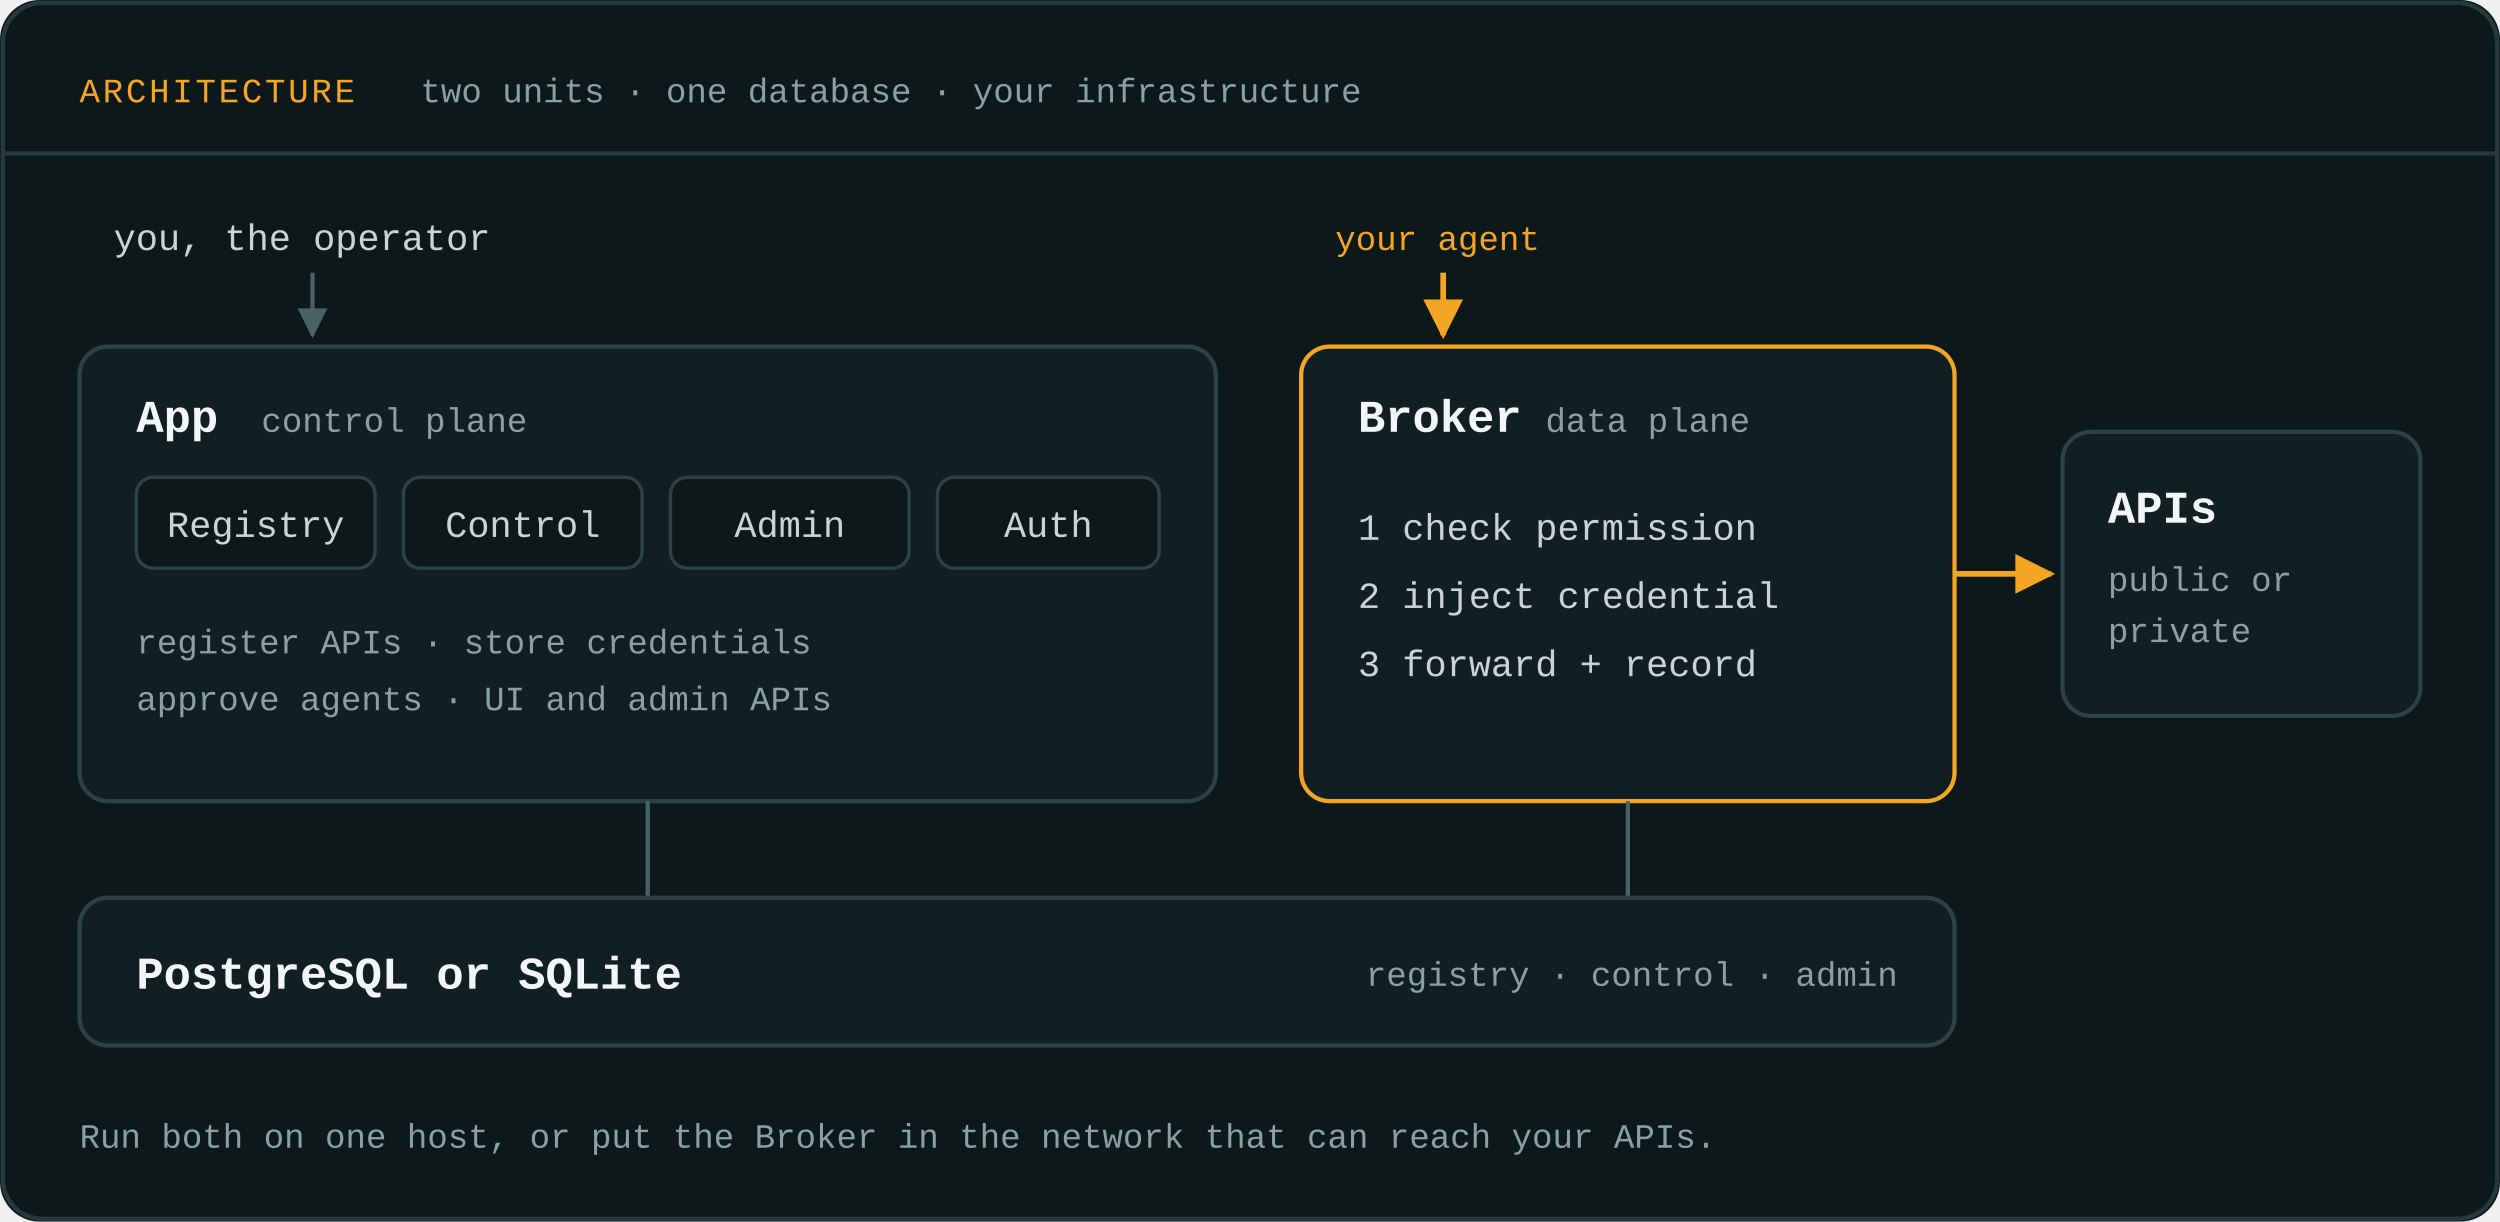
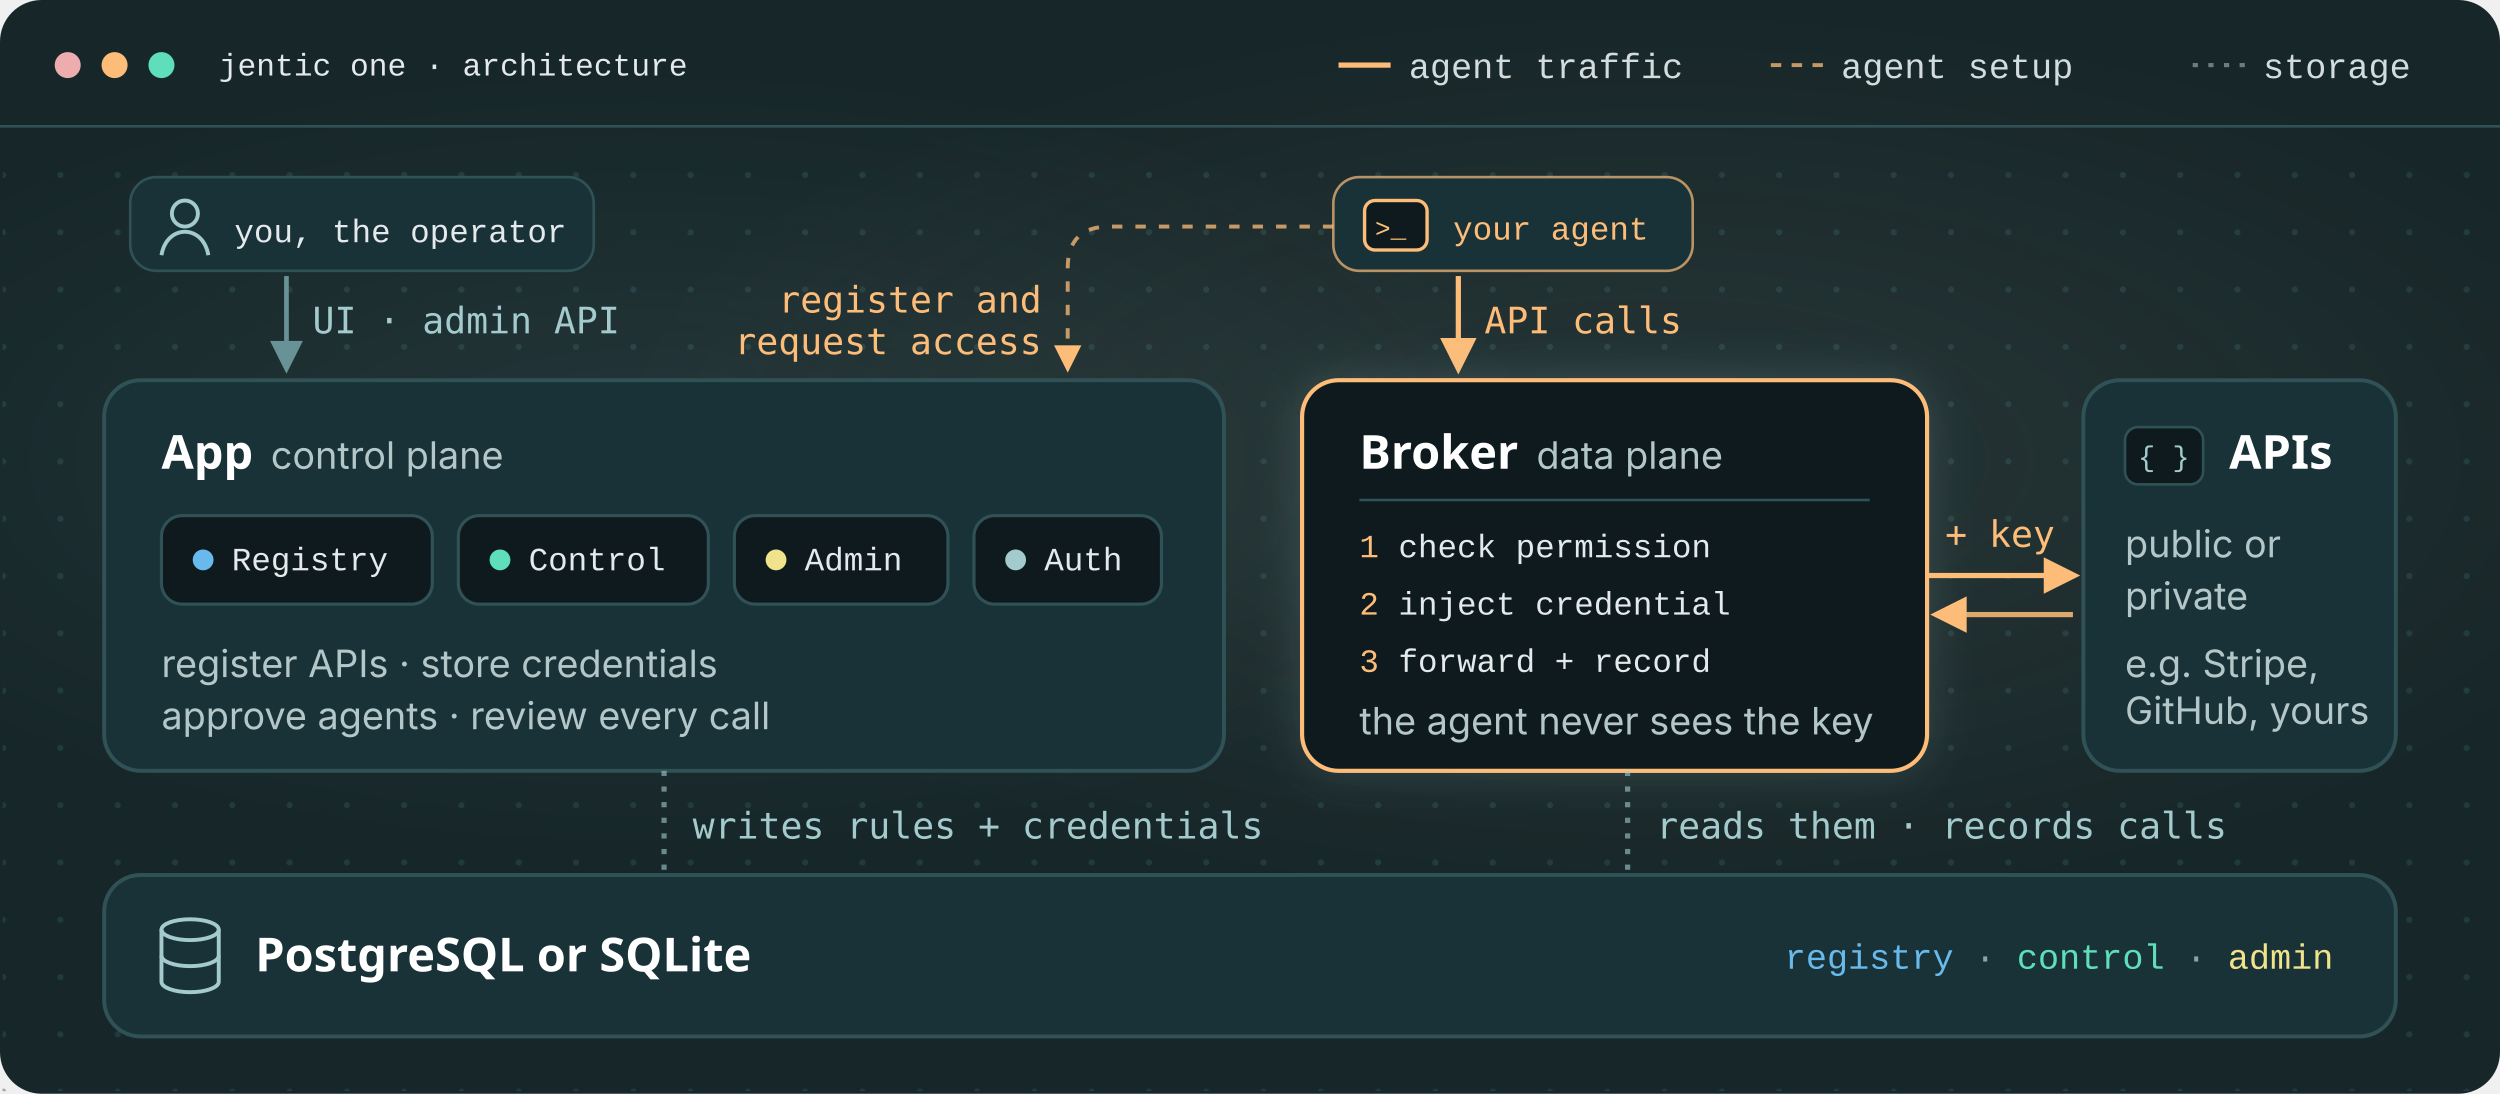
- <svg xmlns="http://www.w3.org/2000/svg" viewBox="0 0 880 430" width="880" height="430" role="img" aria-labelledby="t d">
-   <style>
-     .mono{font-family:ui-monospace,SFMono-Regular,Menlo,Consolas,"Liberation Mono",monospace}
-     .h{font-size:16px;fill:#f2f6f6;font-weight:600}
-     .s{font-size:12px;fill:#8aa0a3}
-     .t{font-size:13px;fill:#c9d4d6}
-     .k{font-size:12px;fill:#f5a524;letter-spacing:.08em}
-     .amb{font-size:12px;fill:#f5a524}
-     .box{fill:#111f23;stroke:#2c4247;stroke-width:1.5}
-     .chip{fill:#0d181b;stroke:#2c4247;stroke-width:1.2}
-     .brk{fill:#111f23;stroke:#f5a524;stroke-width:1.5}
-     .wire{stroke:#4a6166;stroke-width:1.5;fill:none}
-     .hot{stroke:#f5a524;stroke-width:2;fill:none}
-   </style>
+ <svg xmlns="http://www.w3.org/2000/svg" viewBox="0 0 960 420" width="960" height="420" role="img" aria-labelledby="t d">
  <defs>
-     <marker id="ar" viewBox="0 0 10 10" refX="9" refY="5" markerWidth="7" markerHeight="7" orient="auto">
-       <path d="M0,0 L10,5 L0,10 z" fill="#4a6166" />
+     <radialGradient id="glowbg" cx="66%" cy="42%" r="42%">
+       <stop offset="0" stop-color="#A3CACC" stop-opacity=".10" />
+       <stop offset="1" stop-color="#FDBD79" stop-opacity="0" />
+     </radialGradient>
+     <radialGradient id="glowapp" cx="26%" cy="42%" r="36%">
+       <stop offset="0" stop-color="#A3CACC" stop-opacity=".10" />
+       <stop offset="1" stop-color="#A3CACC" stop-opacity="0" />
+     </radialGradient>
+     <pattern id="dots" width="22" height="22" patternUnits="userSpaceOnUse">
+       <circle cx="1.2" cy="1.2" r="1.2" fill="#305256" fill-opacity=".45" />
+     </pattern>
+     <filter id="soft" x="-30%" y="-30%" width="160%" height="160%">
+       <feGaussianBlur stdDeviation="9" />
+     </filter>
+     <marker id="aT" viewBox="0 0 10 10" refX="8" refY="5" markerWidth="7" markerHeight="7" orient="auto">
+       <path d="M0,0 L10,5 L0,10 z" fill="#689296" />
    </marker>
-     <marker id="aa" viewBox="0 0 10 10" refX="9" refY="5" markerWidth="7" markerHeight="7" orient="auto">
-       <path d="M0,0 L10,5 L0,10 z" fill="#f5a524" />
+     <marker id="aO" viewBox="0 0 10 10" refX="8" refY="5" markerWidth="7" markerHeight="7" orient="auto">
+       <path d="M0,0 L10,5 L0,10 z" fill="#FDBD79" />
    </marker>
  </defs>
-   <rect x="0" y="0" width="880" height="430" rx="14" fill="#0d181b" />
-   <rect x="1" y="1" width="878" height="428" rx="14" fill="none" stroke="#26393e" stroke-width="1.5" />
-   <text class="mono k" x="28" y="36">ARCHITECTURE</text>
-   <text class="mono s" x="148" y="36">two units · one database · your infrastructure</text>
-   <line x1="1" y1="54" x2="879" y2="54" stroke="#26393e" stroke-width="1.5" />
-   <text class="mono t" x="40" y="88">you, the operator</text>
-   <line class="wire" x1="110" y1="96" x2="110" y2="118" marker-end="url(#ar)" />
-   <text class="mono amb" x="470" y="88">your agent</text>
-   <line class="hot" x1="508" y1="96" x2="508" y2="118" marker-end="url(#aa)" />
-   <rect class="box" x="28" y="122" width="400" height="160" rx="10" />
-   <text class="mono h" x="48" y="152">App</text>
-   <text class="mono s" x="92" y="152">control plane</text>
-   <rect class="chip" x="48" y="168" width="84" height="32" rx="6" />
-   <text class="mono t" x="90" y="189" text-anchor="middle">Registry</text>
-   <rect class="chip" x="142" y="168" width="84" height="32" rx="6" />
-   <text class="mono t" x="184" y="189" text-anchor="middle">Control</text>
-   <rect class="chip" x="236" y="168" width="84" height="32" rx="6" />
-   <text class="mono t" x="278" y="189" text-anchor="middle">Admin</text>
-   <rect class="chip" x="330" y="168" width="78" height="32" rx="6" />
-   <text class="mono t" x="369" y="189" text-anchor="middle">Auth</text>
-   <text class="mono s" x="48" y="230">register APIs · store credentials</text>
-   <text class="mono s" x="48" y="250">approve agents · UI and admin APIs</text>
-   <rect class="brk" x="458" y="122" width="230" height="160" rx="10" />
-   <text class="mono h" x="478" y="152">Broker</text>
-   <text class="mono s" x="544" y="152">data plane</text>
-   <text class="mono t" x="478" y="190">1 check permission</text>
-   <text class="mono t" x="478" y="214">2 inject credential</text>
-   <text class="mono t" x="478" y="238">3 forward + record</text>
-   <line class="hot" x1="688" y1="202" x2="722" y2="202" marker-end="url(#aa)" />
-   <rect class="box" x="726" y="152" width="126" height="100" rx="10" />
-   <text class="mono h" x="742" y="184">APIs</text>
-   <text class="mono s" x="742" y="208">public or</text>
-   <text class="mono s" x="742" y="226">private</text>
-   <line class="wire" x1="228" y1="282" x2="228" y2="316" />
-   <line class="wire" x1="573" y1="282" x2="573" y2="316" />
-   <rect class="box" x="28" y="316" width="660" height="52" rx="10" />
-   <text class="mono h" x="48" y="348" font-size="15">PostgreSQL or SQLite</text>
-   <text class="mono s" x="668" y="347" text-anchor="end">registry · control · admin</text>
-   <text class="mono s" x="28" y="404">Run both on one host, or put the Broker in the network that can reach your APIs.</text>
+   <style>
+     .mono{font-family:"Geist Mono",ui-monospace,SFMono-Regular,Menlo,Consolas,"Liberation Mono",monospace}
+     .head{font-family:Sora,"Avenir Next","Segoe UI",system-ui,-apple-system,sans-serif;font-weight:600}
+     .ttl{font-size:18px;fill:#FFFFFF}
+     .sub{font-family:"Nunito Sans",system-ui,-apple-system,"Segoe UI",sans-serif;font-size:14.5px;fill:#B3C6C8}
+     .edge{font-family:"Geist Mono",ui-monospace,SFMono-Regular,Menlo,Consolas,monospace;font-size:14px}
+     .ink{font-size:12.5px;fill:#E4EAEB}
+     .card{fill:#193238;stroke:#305256;stroke-width:1.5}
+     .chip{fill:#0E1A1D;stroke:#305256;stroke-width:1.2}
+     .flowO{stroke:#FDBD79;stroke-width:2;stroke-dasharray:3 8;fill:none;animation:flow 1.1s linear infinite}
+     .flowT{stroke:#689296;stroke-width:1.6;stroke-dasharray:3 8;fill:none;animation:flow 1.6s linear infinite}
+     @keyframes flow{to{stroke-dashoffset:-22}}
+     @media (prefers-reduced-motion: reduce){.flowO,.flowT{animation:none}}
+   </style>
+   <rect x="0" y="0" width="960" height="420" rx="16" fill="#162629" />
+   <rect x="1" y="49" width="958" height="370" fill="url(#dots)" />
+   <rect x="0" y="0" width="960" height="420" rx="16" fill="url(#glowbg)" />
+   <rect x="0" y="0" width="960" height="420" rx="16" fill="url(#glowapp)" />
+   <circle cx="26" cy="25" r="5" fill="#EDADAF" />
+   <circle cx="44" cy="25" r="5" fill="#FDBD79" />
+   <circle cx="62" cy="25" r="5" fill="#5EDEB9" />
+   <text class="mono" x="84" y="29" font-size="12" fill="#E4EAEB">jentic one · architecture</text>
+   <g class="mono" font-size="13.5" fill="#D2DCDD">
+     <line x1="514" y1="25" x2="534" y2="25" stroke="#FDBD79" stroke-width="2" />
+     <text x="541" y="30">agent traffic</text>
+     <line x1="680" y1="25" x2="700" y2="25" stroke="#FDBD79" stroke-opacity=".75" stroke-width="1.5" stroke-dasharray="4 4" />
+     <text x="707" y="30">agent setup</text>
+     <line x1="842" y1="25" x2="862" y2="25" stroke="#8CA4A6" stroke-opacity=".7" stroke-width="1.6" stroke-dasharray="2 4" />
+     <text x="869" y="30">storage</text>
+   </g>
+   <line x1="0" y1="48.5" x2="960" y2="48.5" stroke="#305256" />
+   <g transform="translate(0 14)">
+     <g transform="translate(62 62)">
+       <rect x="-12" y="-8" width="178" height="36" rx="10" fill="#193238" stroke="#305256" />
+       <circle cx="9" cy="6" r="5" fill="none" stroke="#A3CACC" stroke-width="1.5" />
+       <path d="M0 22 c1 -6 5 -9 9 -9 s8 3 9 9" fill="none" stroke="#A3CACC" stroke-width="1.5" />
+       <text class="mono ink" x="28" y="17">you, the operator</text>
+     </g>
+     <line x1="110" y1="92" x2="110" y2="127" stroke="#689296" stroke-width="1.8" marker-end="url(#aT)" />
+     <text class="edge" x="120" y="114" fill="#A3CACC">UI · admin API</text>
+     <g transform="translate(524 62)">
+       <rect x="-12" y="-8" width="138" height="36" rx="10" fill="#193238" stroke="#FDBD79" stroke-opacity=".7" />
+       <rect x="0" y="1" width="24" height="19" rx="4" fill="#0E1A1D" stroke="#FDBD79" stroke-width="1.3" />
+       <text class="mono" x="4" y="15" font-size="10" fill="#FDBD79">&gt;_</text>
+       <text class="mono" x="34" y="16" font-size="12.5" fill="#FDBD79">your agent</text>
+     </g>
+     <line x1="560" y1="92" x2="560" y2="127" stroke="#FDBD79" stroke-width="2" marker-end="url(#aO)" />
+     <text class="edge" x="570" y="114" fill="#FDBD79">API calls</text>
+     <path d="M512 73 H426 Q410 73 410 89 V127" fill="none" stroke="#FDBD79" stroke-opacity=".75" stroke-width="1.5" stroke-dasharray="4 5" marker-end="url(#aO)" />
+     <text class="edge" x="400" y="106" fill="#FDBD79" text-anchor="end">register and</text>
+     <text class="edge" x="400" y="122" fill="#FDBD79" text-anchor="end">request access</text>
+     <rect class="card" x="40" y="132" width="430" height="150" rx="14" />
+     <text class="head ttl" x="62" y="166">App</text>
+     <text class="mono sub" x="104" y="166">control plane</text>
+     <g class="mono" font-size="12.5">
+       <rect class="chip" x="62" y="184" width="104" height="34" rx="8" />
+       <circle cx="78" cy="201" r="4" fill="#68BAEC" />
+       <text x="89" y="205" fill="#E4EAEB">Registry</text>
+       <rect class="chip" x="176" y="184" width="96" height="34" rx="8" />
+       <circle cx="192" cy="201" r="4" fill="#5EDEB9" />
+       <text x="203" y="205" fill="#E4EAEB">Control</text>
+       <rect class="chip" x="282" y="184" width="82" height="34" rx="8" />
+       <circle cx="298" cy="201" r="4" fill="#F1E38B" />
+       <text x="309" y="205" fill="#E4EAEB">Admin</text>
+       <rect class="chip" x="374" y="184" width="72" height="34" rx="8" />
+       <circle cx="390" cy="201" r="4" fill="#A3CACC" />
+       <text x="401" y="205" fill="#E4EAEB">Auth</text>
+     </g>
+     <text class="mono sub" x="62" y="246">register APIs · store credentials</text>
+     <text class="mono sub" x="62" y="266">approve agents · review every call</text>
+     <rect x="500" y="132" width="240" height="150" rx="14" fill="#A3CACC" fill-opacity=".2" filter="url(#soft)" />
+     <rect x="500" y="132" width="240" height="150" rx="14" fill="#0E1A1D" stroke="#FDBD79" stroke-width="1.6" />
+     <text class="head ttl" x="522" y="166">Broker</text>
+     <text class="mono sub" x="590" y="166">data plane</text>
+     <line x1="522" y1="178" x2="718" y2="178" stroke="#305256" />
+     <g class="mono" font-size="12.5" fill="#E4EAEB">
+       <text x="522" y="200">
+         <tspan fill="#FDBD79">1</tspan>  check permission</text>
+       <text x="522" y="222">
+         <tspan fill="#FDBD79">2</tspan>  inject credential</text>
+       <text x="522" y="244">
+         <tspan fill="#FDBD79">3</tspan>  forward + record</text>
+     </g>
+     <text class="mono sub" x="522" y="268">the agent never sees the key</text>
+     <line x1="740" y1="207" x2="796" y2="207" stroke="#FDBD79" stroke-width="2" marker-end="url(#aO)" />
+     <text class="edge" x="768" y="196" fill="#FDBD79" text-anchor="middle">+ key</text>
+     <line x1="796" y1="222" x2="744" y2="222" stroke="#FDBD79" stroke-opacity=".85" stroke-width="2" marker-end="url(#aO)" />
+     <rect class="card" x="800" y="132" width="120" height="150" rx="14" />
+     <rect x="816" y="150" width="30" height="22" rx="5" fill="#0E1A1D" stroke="#305256" />
+     <text class="mono" x="821" y="165" font-size="11" fill="#A3CACC">{ }</text>
+     <text class="head ttl" x="856" y="166" font-size="16">APIs</text>
+     <text class="mono sub" x="816" y="200">public or</text>
+     <text class="mono sub" x="816" y="220">private</text>
+     <text class="mono sub" x="816" y="246" font-size="13">e.g. Stripe,</text>
+     <text class="mono sub" x="816" y="264" font-size="13">GitHub, yours</text>
+     <text class="edge" x="266" y="308" fill="#A3CACC" font-size="12.5">writes rules + credentials</text>
+     <line x1="255" y1="282" x2="255" y2="322" stroke="#A3CACC" stroke-opacity=".6" stroke-width="2" stroke-dasharray="2 4" />
+     <text class="edge" x="636" y="308" fill="#A3CACC" font-size="12.5">reads them · records calls</text>
+     <line x1="625" y1="282" x2="625" y2="322" stroke="#A3CACC" stroke-opacity=".6" stroke-width="2" stroke-dasharray="2 4" />
+     <rect class="card" x="40" y="322" width="880" height="62" rx="14" />
+     <g transform="translate(62 338)" fill="none" stroke="#A3CACC" stroke-width="1.5">
+       <ellipse cx="11" cy="5" rx="11" ry="4" />
+       <path d="M0 5 v20 c0 2.2 4.9 4 11 4 s11 -1.8 11 -4 v-20" />
+       <path d="M0 15 c0 2.2 4.9 4 11 4 s11 -1.8 11 -4" />
+     </g>
+     <text class="head ttl" x="98" y="359" font-size="16">PostgreSQL or SQLite</text>
+     <g class="mono" font-size="12" text-anchor="end">
+       <text x="896" y="358" fill="#8CA4A6" font-size="13.5">
+         <tspan fill="#68BAEC">registry</tspan>  ·  <tspan fill="#5EDEB9">control</tspan>  ·  <tspan fill="#F1E38B">admin</tspan>
+       </text>
+     </g>
+   </g>
</svg>
